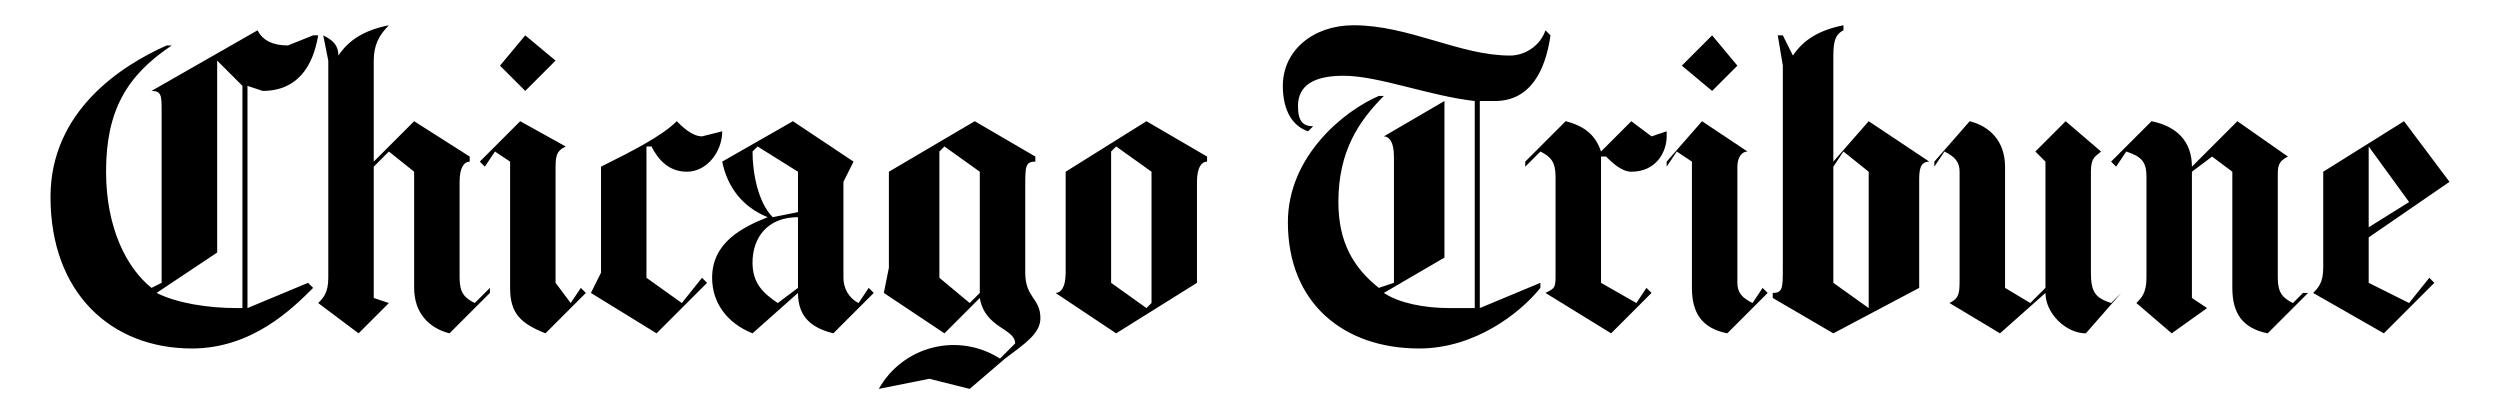
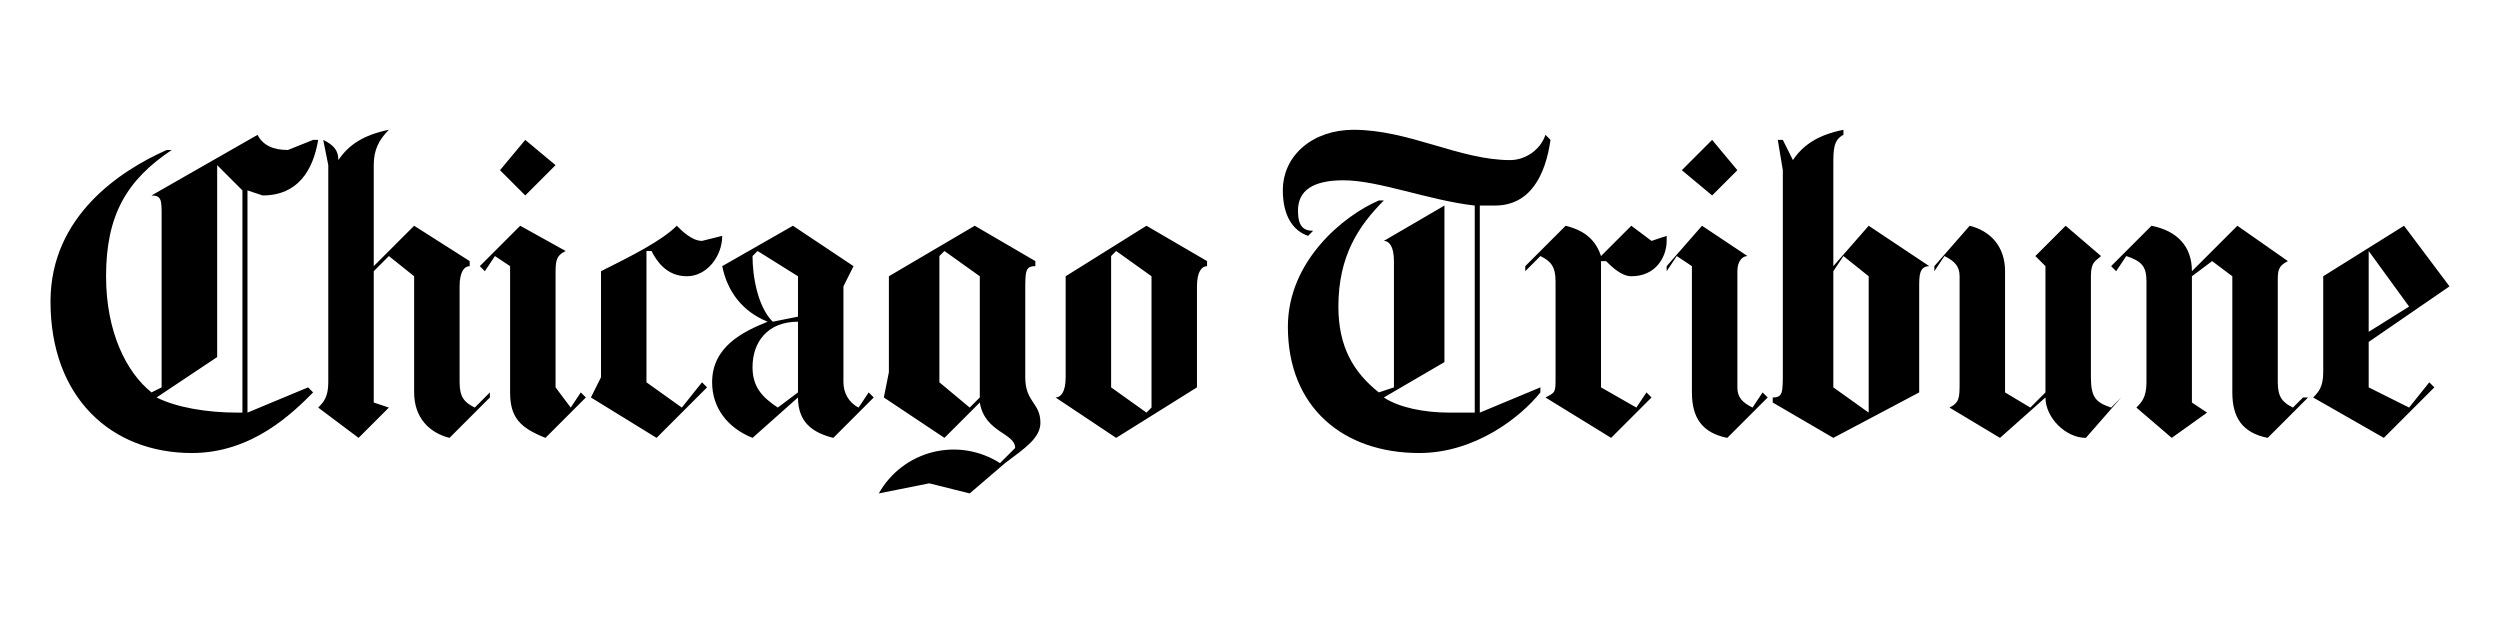
- <svg xmlns="http://www.w3.org/2000/svg" width="100%" height="100%" aria-label="Chicago Tribune logo" viewBox="0 0 495 82">
+ <svg xmlns="http://www.w3.org/2000/svg" width="300.9" height="75.01" aria-label="Chicago Tribune logo" viewBox="0 0 495 82">
  <path d="M485 36l-16 11v9l8 4 4-5 1 1-10 10-14-8c1-1 2-2 2-5V34l16-10zm-8 4l-8-11v16zm-20 18l-8 8c-5-1-7-4-7-9V34l-4-3-4 3v25l3 2-7 5-7-6c1-1 2-2 2-5V35c0-3-1-4-4-5l-2 3-1-1 8-8c5 1 8 4 8 9l9-9 10 7c-2 1-2 2-2 4v20c0 3 1 4 3 5l2-2h1m-37 0l-7 8c-4 0-8-4-8-8l-9 8-10-6c2-1 2-2 2-5V34c0-2-1-3-3-4l-2 3v-1l7-8c4 1 7 4 7 9v24l5 3 3-3V32l-2-2 6-6 7 6c-1 1-2 1-2 4v20c0 4 1 5 4 6l2-2m-38-26c-2 0-2 2-2 4v21l-17 9-12-7v-1c2 0 2-1 2-5V13l-1-6h1l2 4c2-3 5-5 10-6v1c-2 1-2 3-2 6v20l7-8zm-12 28V34l-5-4-2 3v23l7 5zm-26-47l-5 5-6-5 6-6 5 6m6 45l-8 8c-5-1-7-4-7-9V32l-3-2-2 3v-1l7-8 9 6c-1 0-2 1-2 3v23c0 2 1 3 3 4l2-3 1 1m-20-31c0 3-2 7-7 7-2 0-4-2-5-3h-1v25l7 4 2-3 1 1-8 8-13-8c2-1 2-1 2-4V35c0-3-1-4-3-5l-3 3v-1l8-8c4 1 6 3 7 6l6-6 4 3 3-1v1" />
  <path d="M307 7c-1 7-4 13-11 13h-3v41l12-5v1c-4 5-13 12-24 12-15 0-26-9-26-25 0-13 11-22 18-25h1c-5 5-9 11-9 21 0 8 3 13 8 17l3-1V31c0-3-1-4-2-4l12-7v31l-12 7c3 2 8 3 13 3h5V20c-9-1-19-5-26-5-6 0-9 2-9 6 0 3 1 4 3 4l-1 1c-3-1-5-4-5-9 0-7 6-12 14-12 11 0 21 6 31 6 3 0 6-2 7-5l1 1m-68 25c-1 0-2 1-2 4v20l-16 10-12-8c1 0 2-1 2-4V34l16-10 12 7zm-11 28V34l-7-5-1 1v26l7 5zm-22 3c0 3-3 5-7 8l-7 6-8-2-10 2a17 17 0 0124-6l3-3c0-3-6-3-7-9l-7 7-12-8 1-5V34l17-10 12 7v1c-2 0-2 1-2 5v17c0 5 3 5 3 9zm-12-5V34l-7-5-1 1v25l6 5zm-21 0l-8 8c-4-1-7-3-7-8l-9 8c-5-2-8-6-8-11 0-7 6-10 11-12-5-2-8-6-9-11l14-8 12 8-2 4v19c0 2 1 4 3 5l2-3zm-15-16v-8l-8-5-1 1c0 4 1 10 4 13zm0 15V43c-6 0-9 4-9 9 0 4 2 6 5 8zm-15-31c0 4-3 8-7 8s-6-3-7-5h-1v26l7 5 4-5 1 1-10 10-13-8 2-4V33c6-3 12-6 15-9 1 1 3 3 5 3l4-1m-33-14l-6 6-5-5 5-6 6 5m6 46l-8 8c-5-2-7-4-7-9V32l-3-2-2 3-1-1 8-8 9 5c-2 1-2 2-2 5v22l3 4 2-3 1 1m-19 0l-8 8c-4-1-7-4-7-9V34l-5-4-3 3v26l3 1-6 6-8-6c1-1 2-2 2-5V12l-1-5c2 1 3 2 3 4 2-3 5-5 10-6-2 2-3 4-3 7v20l8-8 11 7v1c-1 0-2 1-2 4v19c0 3 1 4 3 5l3-3v1M63 7c-1 6-4 11-11 11l-3-1v44l12-5 1 1c-4 4-12 12-24 12-16 0-28-11-28-30 0-17 14-26 23-30h1c-9 6-13 13-13 25 0 11 4 19 9 23l2-1V22c0-3 0-4-2-4L51 6c1 2 3 3 6 3l5-2zM48 61V17l-5-5v38l-12 8c4 2 10 3 16 3z" />
</svg>
